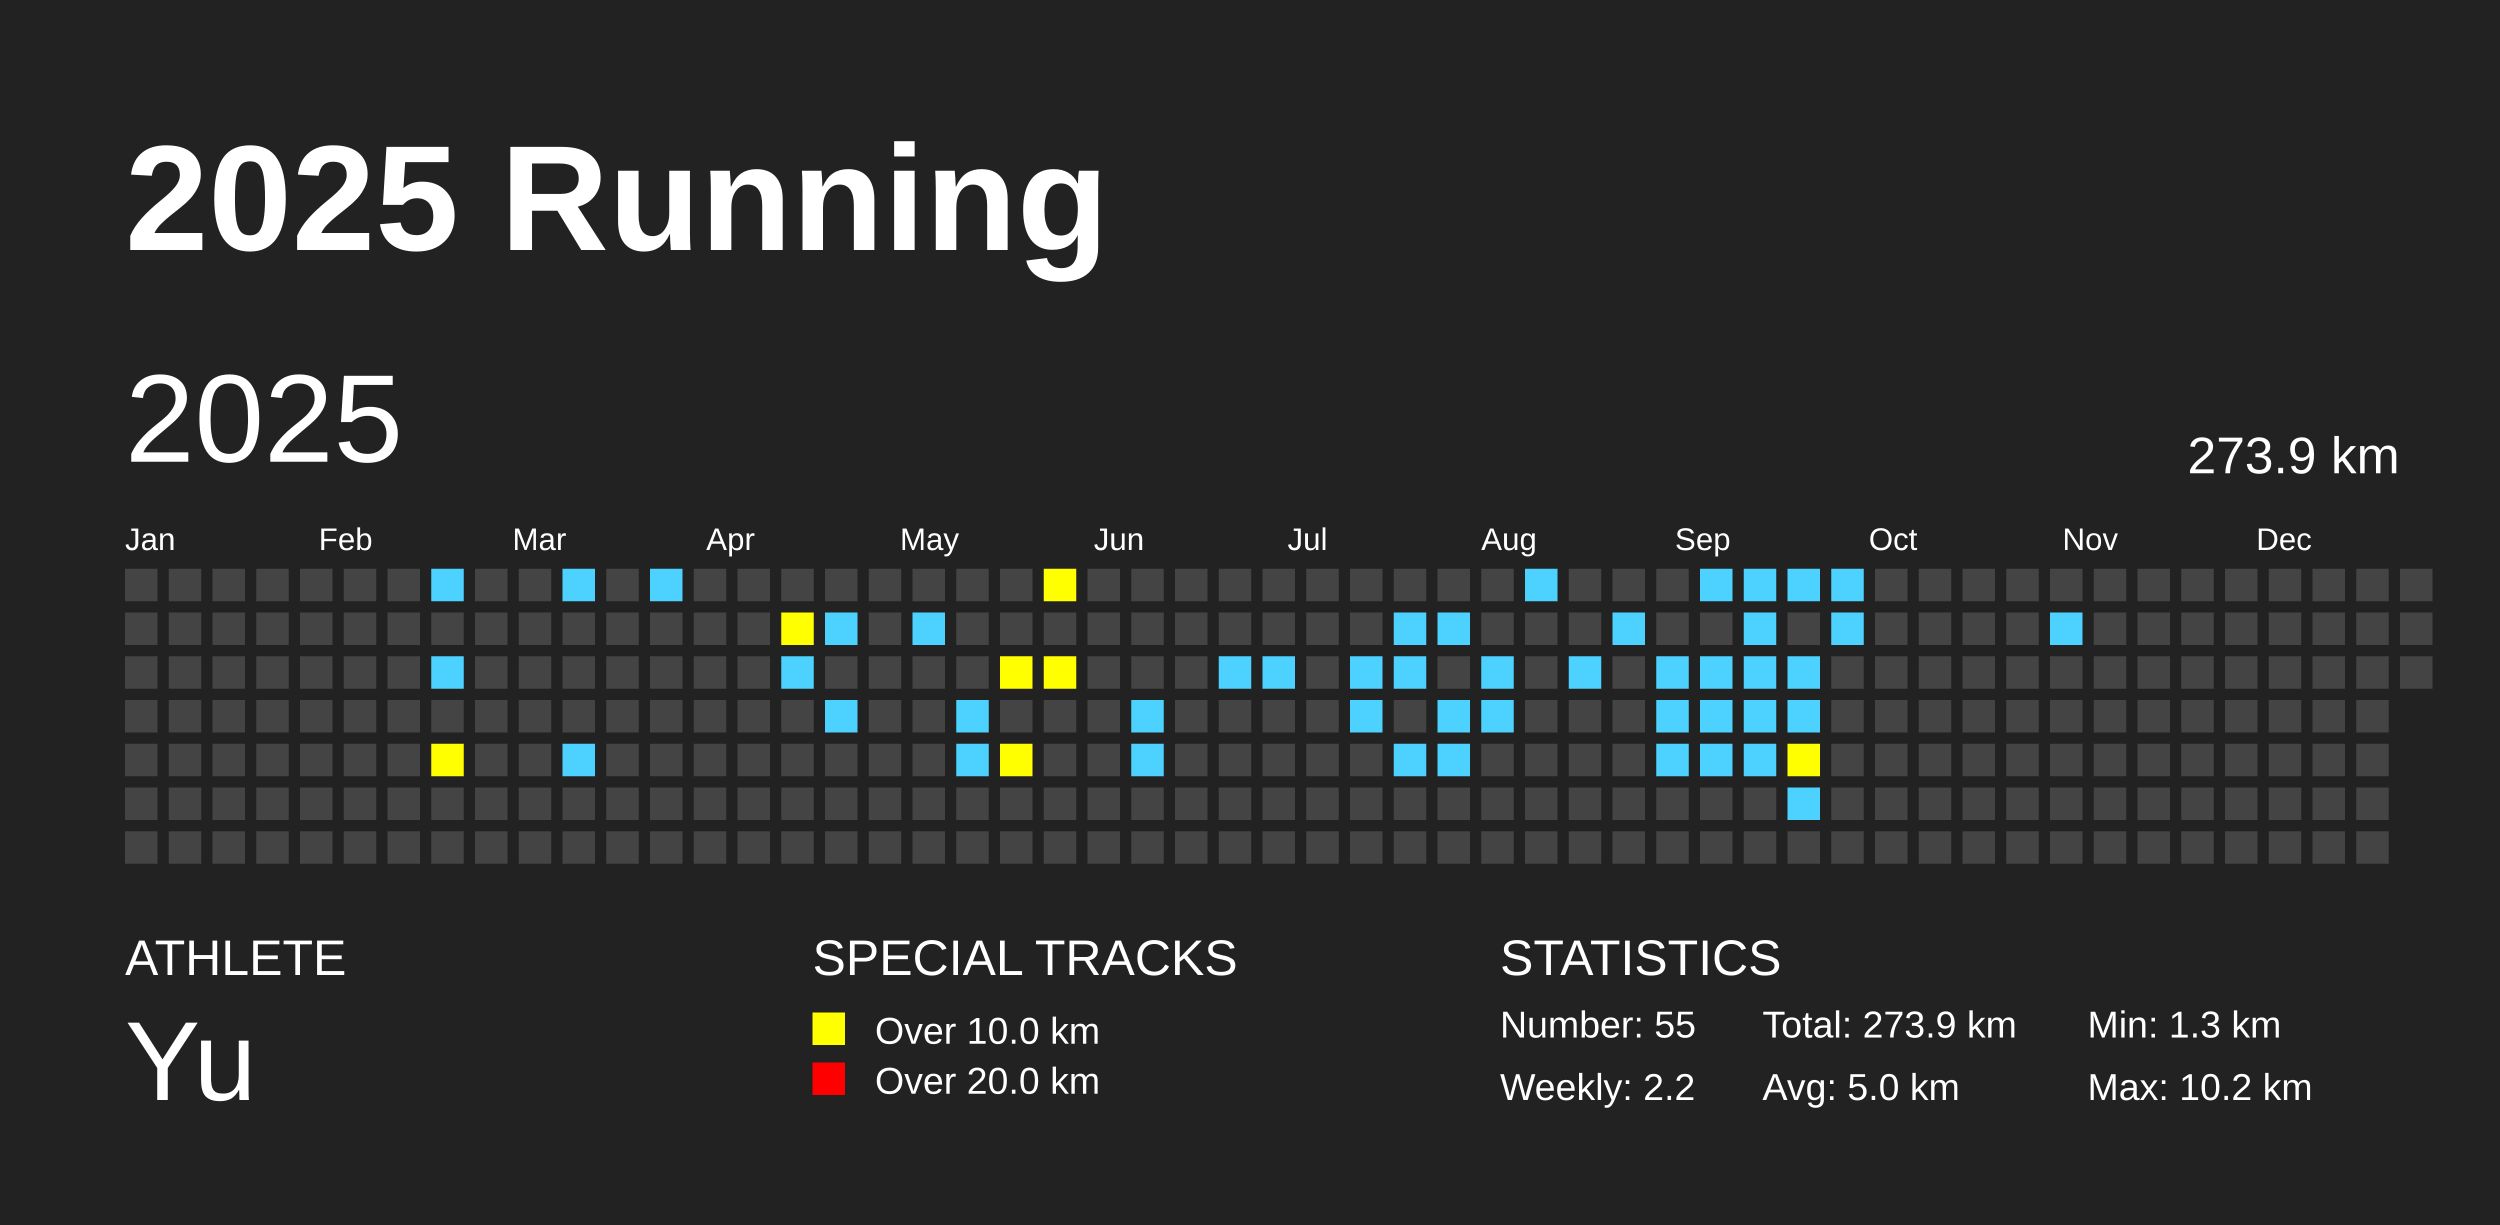
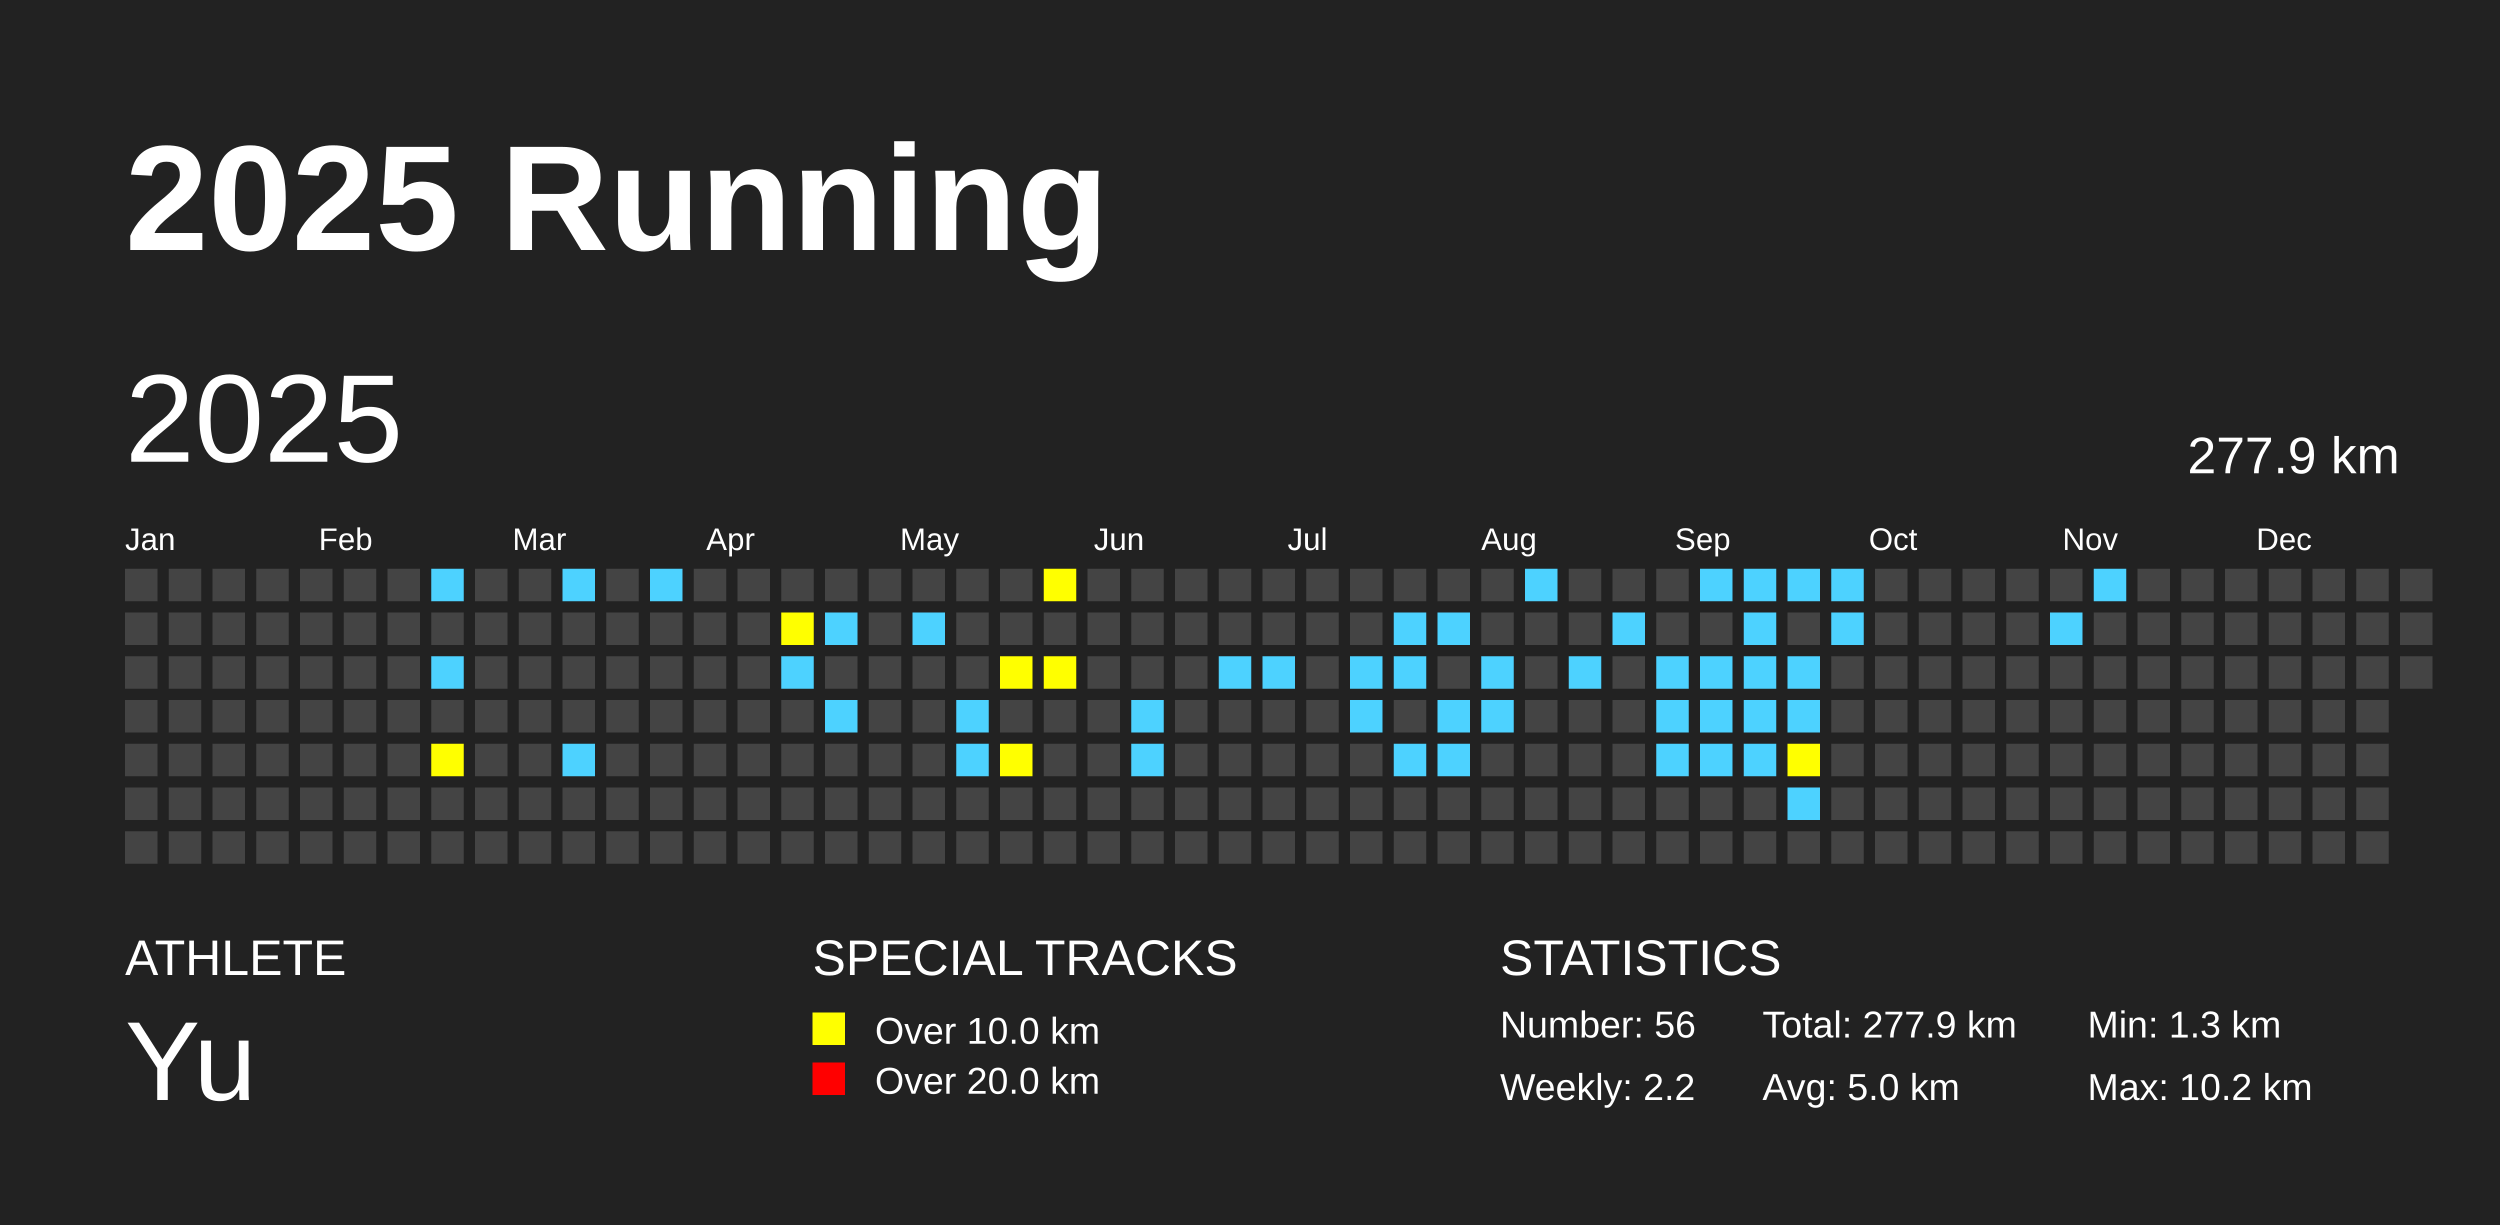
<svg xmlns="http://www.w3.org/2000/svg" baseProfile="full" height="98mm" version="1.1" viewBox="0,0,200,98" width="200mm">
  <defs />
  <rect fill="#222222" height="98" width="200" x="0" y="0" />
  <text fill="#FFFFFF" style="font-size:12px; font-family:Arial; font-weight:bold;" x="10" y="20">2025 Running</text>
  <text fill="#FFFFFF" style="font-size:4px; font-family:Arial" x="10" y="78">ATHLETE</text>
  <text fill="#FFFFFF" style="font-size:9px; font-family:Arial" x="10" y="88">Yu</text>
  <text fill="#FFFFFF" style="font-size:4px; font-family:Arial" x="65" y="78">SPECIAL TRACKS</text>
  <rect fill="yellow" height="2.6" width="2.6" x="65" y="81" />
  <text fill="#FFFFFF" style="font-size:3px; font-family:Arial" x="70" y="83.5">Over 10.0 km</text>
  <rect fill="red" height="2.6" width="2.6" x="65" y="85" />
  <text fill="#FFFFFF" style="font-size:3px; font-family:Arial" x="70" y="87.5">Over 20.0 km</text>
  <text fill="#FFFFFF" style="font-size:4px; font-family:Arial" x="120" y="78">STATISTICS</text>
-   <text fill="#FFFFFF" style="font-size:3px; font-family:Arial" x="120" y="83">Number: 55</text>
+   <text fill="#FFFFFF" style="font-size:3px; font-family:Arial" x="120" y="83">Number: 56</text>
  <text fill="#FFFFFF" style="font-size:3px; font-family:Arial" x="120" y="88">Weekly: 2.2</text>
-   <text fill="#FFFFFF" style="font-size:3px; font-family:Arial" x="141" y="83">Total: 273.9 km</text>
+   <text fill="#FFFFFF" style="font-size:3px; font-family:Arial" x="141" y="83">Total: 277.9 km</text>
  <text fill="#FFFFFF" style="font-size:3px; font-family:Arial" x="141" y="88">Avg: 5.0 km</text>
  <text fill="#FFFFFF" style="font-size:3px; font-family:Arial" x="167" y="83">Min: 1.3 km</text>
  <text fill="#FFFFFF" style="font-size:3px; font-family:Arial" x="167" y="88">Max: 10.2 km</text>
  <text dominant-baseline="hanging" fill="#FFFFFF" style="font-size:10.0px; font-family:Arial;" x="10" y="30">2025</text>
-   <text dominant-baseline="hanging" fill="#FFFFFF" style="font-size:4.125px; font-family:Arial;" x="175" y="35">273.9 km</text>
+   <text dominant-baseline="hanging" fill="#FFFFFF" style="font-size:4.125px; font-family:Arial;" x="175" y="35">277.9 km</text>
  <text fill="#FFFFFF" style="font-size:2.5px; font-family:Arial" x="10.0" y="44">Jan</text>
  <text fill="#FFFFFF" style="font-size:2.5px; font-family:Arial" x="25.5" y="44">Feb</text>
  <text fill="#FFFFFF" style="font-size:2.5px; font-family:Arial" x="41.0" y="44">Mar</text>
  <text fill="#FFFFFF" style="font-size:2.5px; font-family:Arial" x="56.5" y="44">Apr</text>
  <text fill="#FFFFFF" style="font-size:2.5px; font-family:Arial" x="72.0" y="44">May</text>
  <text fill="#FFFFFF" style="font-size:2.5px; font-family:Arial" x="87.5" y="44">Jun</text>
  <text fill="#FFFFFF" style="font-size:2.5px; font-family:Arial" x="103.0" y="44">Jul</text>
  <text fill="#FFFFFF" style="font-size:2.5px; font-family:Arial" x="118.5" y="44">Aug</text>
  <text fill="#FFFFFF" style="font-size:2.5px; font-family:Arial" x="134.0" y="44">Sep</text>
  <text fill="#FFFFFF" style="font-size:2.5px; font-family:Arial" x="149.5" y="44">Oct</text>
  <text fill="#FFFFFF" style="font-size:2.5px; font-family:Arial" x="165.0" y="44">Nov</text>
  <text fill="#FFFFFF" style="font-size:2.5px; font-family:Arial" x="180.5" y="44">Dec</text>
  <rect fill="#444444" height="2.6" width="2.6" x="10.0" y="45.5" />
  <rect fill="#444444" height="2.6" width="2.6" x="10.0" y="49.0" />
  <rect fill="#444444" height="2.6" width="2.6" x="10.0" y="52.5" />
  <rect fill="#444444" height="2.6" width="2.6" x="10.0" y="56.0" />
  <rect fill="#444444" height="2.6" width="2.6" x="10.0" y="59.5" />
  <rect fill="#444444" height="2.6" width="2.6" x="10.0" y="63.0" />
  <rect fill="#444444" height="2.6" width="2.6" x="10.0" y="66.5" />
  <rect fill="#444444" height="2.6" width="2.6" x="13.5" y="45.5" />
  <rect fill="#444444" height="2.6" width="2.6" x="13.5" y="49.0" />
  <rect fill="#444444" height="2.6" width="2.6" x="13.5" y="52.5" />
  <rect fill="#444444" height="2.6" width="2.6" x="13.5" y="56.0" />
  <rect fill="#444444" height="2.6" width="2.6" x="13.5" y="59.5" />
  <rect fill="#444444" height="2.6" width="2.6" x="13.5" y="63.0" />
  <rect fill="#444444" height="2.6" width="2.6" x="13.5" y="66.5" />
  <rect fill="#444444" height="2.6" width="2.6" x="17.0" y="45.5" />
  <rect fill="#444444" height="2.6" width="2.6" x="17.0" y="49.0" />
  <rect fill="#444444" height="2.6" width="2.6" x="17.0" y="52.5" />
  <rect fill="#444444" height="2.6" width="2.6" x="17.0" y="56.0" />
  <rect fill="#444444" height="2.6" width="2.6" x="17.0" y="59.5" />
  <rect fill="#444444" height="2.6" width="2.6" x="17.0" y="63.0" />
  <rect fill="#444444" height="2.6" width="2.6" x="17.0" y="66.5" />
  <rect fill="#444444" height="2.6" width="2.6" x="20.5" y="45.5" />
  <rect fill="#444444" height="2.6" width="2.6" x="20.5" y="49.0" />
  <rect fill="#444444" height="2.6" width="2.6" x="20.5" y="52.5" />
  <rect fill="#444444" height="2.6" width="2.6" x="20.5" y="56.0" />
  <rect fill="#444444" height="2.6" width="2.6" x="20.5" y="59.5" />
  <rect fill="#444444" height="2.6" width="2.6" x="20.5" y="63.0" />
  <rect fill="#444444" height="2.6" width="2.6" x="20.5" y="66.5" />
  <rect fill="#444444" height="2.6" width="2.6" x="24.0" y="45.5" />
  <rect fill="#444444" height="2.6" width="2.6" x="24.0" y="49.0" />
  <rect fill="#444444" height="2.6" width="2.6" x="24.0" y="52.5" />
  <rect fill="#444444" height="2.6" width="2.6" x="24.0" y="56.0" />
  <rect fill="#444444" height="2.6" width="2.6" x="24.0" y="59.5" />
  <rect fill="#444444" height="2.6" width="2.6" x="24.0" y="63.0" />
  <rect fill="#444444" height="2.6" width="2.6" x="24.0" y="66.5" />
  <rect fill="#444444" height="2.6" width="2.6" x="27.5" y="45.5" />
  <rect fill="#444444" height="2.6" width="2.6" x="27.5" y="49.0" />
  <rect fill="#444444" height="2.6" width="2.6" x="27.5" y="52.5" />
  <rect fill="#444444" height="2.6" width="2.6" x="27.5" y="56.0" />
  <rect fill="#444444" height="2.6" width="2.6" x="27.5" y="59.5" />
  <rect fill="#444444" height="2.6" width="2.6" x="27.5" y="63.0" />
  <rect fill="#444444" height="2.6" width="2.6" x="27.5" y="66.5" />
  <rect fill="#444444" height="2.6" width="2.6" x="31.0" y="45.5" />
  <rect fill="#444444" height="2.6" width="2.6" x="31.0" y="49.0" />
  <rect fill="#444444" height="2.6" width="2.6" x="31.0" y="52.5" />
  <rect fill="#444444" height="2.6" width="2.6" x="31.0" y="56.0" />
  <rect fill="#444444" height="2.6" width="2.6" x="31.0" y="59.5" />
  <rect fill="#444444" height="2.6" width="2.6" x="31.0" y="63.0" />
  <rect fill="#444444" height="2.6" width="2.6" x="31.0" y="66.5" />
  <rect fill="#4DD2FF" height="2.6" width="2.6" x="34.5" y="45.5" />
  <rect fill="#444444" height="2.6" width="2.6" x="34.5" y="49.0" />
  <rect fill="#4DD2FF" height="2.6" width="2.6" x="34.5" y="52.5" />
  <rect fill="#444444" height="2.6" width="2.6" x="34.5" y="56.0" />
  <rect fill="yellow" height="2.6" width="2.6" x="34.5" y="59.5" />
  <rect fill="#444444" height="2.6" width="2.6" x="34.5" y="63.0" />
  <rect fill="#444444" height="2.6" width="2.6" x="34.5" y="66.5" />
  <rect fill="#444444" height="2.6" width="2.6" x="38.0" y="45.5" />
  <rect fill="#444444" height="2.6" width="2.6" x="38.0" y="49.0" />
  <rect fill="#444444" height="2.6" width="2.6" x="38.0" y="52.5" />
  <rect fill="#444444" height="2.6" width="2.6" x="38.0" y="56.0" />
  <rect fill="#444444" height="2.6" width="2.6" x="38.0" y="59.5" />
  <rect fill="#444444" height="2.6" width="2.6" x="38.0" y="63.0" />
  <rect fill="#444444" height="2.6" width="2.6" x="38.0" y="66.5" />
  <rect fill="#444444" height="2.6" width="2.6" x="41.5" y="45.5" />
  <rect fill="#444444" height="2.6" width="2.6" x="41.5" y="49.0" />
  <rect fill="#444444" height="2.6" width="2.6" x="41.5" y="52.5" />
  <rect fill="#444444" height="2.6" width="2.6" x="41.5" y="56.0" />
  <rect fill="#444444" height="2.6" width="2.6" x="41.5" y="59.5" />
  <rect fill="#444444" height="2.6" width="2.6" x="41.5" y="63.0" />
  <rect fill="#444444" height="2.6" width="2.6" x="41.5" y="66.5" />
  <rect fill="#4DD2FF" height="2.6" width="2.6" x="45.0" y="45.5" />
  <rect fill="#444444" height="2.6" width="2.6" x="45.0" y="49.0" />
  <rect fill="#444444" height="2.6" width="2.6" x="45.0" y="52.5" />
  <rect fill="#444444" height="2.6" width="2.6" x="45.0" y="56.0" />
  <rect fill="#4DD2FF" height="2.6" width="2.6" x="45.0" y="59.5" />
  <rect fill="#444444" height="2.6" width="2.6" x="45.0" y="63.0" />
  <rect fill="#444444" height="2.6" width="2.6" x="45.0" y="66.5" />
  <rect fill="#444444" height="2.6" width="2.6" x="48.5" y="45.5" />
  <rect fill="#444444" height="2.6" width="2.6" x="48.5" y="49.0" />
  <rect fill="#444444" height="2.6" width="2.6" x="48.5" y="52.5" />
  <rect fill="#444444" height="2.6" width="2.6" x="48.5" y="56.0" />
  <rect fill="#444444" height="2.6" width="2.6" x="48.5" y="59.5" />
  <rect fill="#444444" height="2.6" width="2.6" x="48.5" y="63.0" />
  <rect fill="#444444" height="2.6" width="2.6" x="48.5" y="66.5" />
  <rect fill="#4DD2FF" height="2.6" width="2.6" x="52.0" y="45.5" />
  <rect fill="#444444" height="2.6" width="2.6" x="52.0" y="49.0" />
  <rect fill="#444444" height="2.6" width="2.6" x="52.0" y="52.5" />
  <rect fill="#444444" height="2.6" width="2.6" x="52.0" y="56.0" />
  <rect fill="#444444" height="2.6" width="2.6" x="52.0" y="59.5" />
  <rect fill="#444444" height="2.6" width="2.6" x="52.0" y="63.0" />
  <rect fill="#444444" height="2.6" width="2.6" x="52.0" y="66.5" />
  <rect fill="#444444" height="2.6" width="2.6" x="55.5" y="45.5" />
  <rect fill="#444444" height="2.6" width="2.6" x="55.5" y="49.0" />
  <rect fill="#444444" height="2.6" width="2.6" x="55.5" y="52.5" />
  <rect fill="#444444" height="2.6" width="2.6" x="55.5" y="56.0" />
  <rect fill="#444444" height="2.6" width="2.6" x="55.5" y="59.5" />
  <rect fill="#444444" height="2.6" width="2.6" x="55.5" y="63.0" />
  <rect fill="#444444" height="2.6" width="2.6" x="55.5" y="66.5" />
  <rect fill="#444444" height="2.6" width="2.6" x="59.0" y="45.5" />
  <rect fill="#444444" height="2.6" width="2.6" x="59.0" y="49.0" />
  <rect fill="#444444" height="2.6" width="2.6" x="59.0" y="52.5" />
  <rect fill="#444444" height="2.6" width="2.6" x="59.0" y="56.0" />
  <rect fill="#444444" height="2.6" width="2.6" x="59.0" y="59.5" />
  <rect fill="#444444" height="2.6" width="2.6" x="59.0" y="63.0" />
  <rect fill="#444444" height="2.6" width="2.6" x="59.0" y="66.5" />
  <rect fill="#444444" height="2.6" width="2.6" x="62.5" y="45.5" />
  <rect fill="yellow" height="2.6" width="2.6" x="62.5" y="49.0" />
  <rect fill="#4DD2FF" height="2.6" width="2.6" x="62.5" y="52.5" />
  <rect fill="#444444" height="2.6" width="2.6" x="62.5" y="56.0" />
  <rect fill="#444444" height="2.6" width="2.6" x="62.5" y="59.5" />
  <rect fill="#444444" height="2.6" width="2.6" x="62.5" y="63.0" />
  <rect fill="#444444" height="2.6" width="2.6" x="62.5" y="66.5" />
  <rect fill="#444444" height="2.6" width="2.6" x="66.0" y="45.5" />
  <rect fill="#4DD2FF" height="2.6" width="2.6" x="66.0" y="49.0" />
  <rect fill="#444444" height="2.6" width="2.6" x="66.0" y="52.5" />
  <rect fill="#4DD2FF" height="2.6" width="2.6" x="66.0" y="56.0" />
  <rect fill="#444444" height="2.6" width="2.6" x="66.0" y="59.5" />
  <rect fill="#444444" height="2.6" width="2.6" x="66.0" y="63.0" />
  <rect fill="#444444" height="2.6" width="2.6" x="66.0" y="66.5" />
  <rect fill="#444444" height="2.6" width="2.6" x="69.5" y="45.5" />
  <rect fill="#444444" height="2.6" width="2.6" x="69.5" y="49.0" />
  <rect fill="#444444" height="2.6" width="2.6" x="69.5" y="52.5" />
  <rect fill="#444444" height="2.6" width="2.6" x="69.5" y="56.0" />
  <rect fill="#444444" height="2.6" width="2.6" x="69.5" y="59.5" />
  <rect fill="#444444" height="2.6" width="2.6" x="69.5" y="63.0" />
  <rect fill="#444444" height="2.6" width="2.6" x="69.5" y="66.5" />
  <rect fill="#444444" height="2.6" width="2.6" x="73.0" y="45.5" />
  <rect fill="#4DD2FF" height="2.6" width="2.6" x="73.0" y="49.0" />
  <rect fill="#444444" height="2.6" width="2.6" x="73.0" y="52.5" />
  <rect fill="#444444" height="2.6" width="2.6" x="73.0" y="56.0" />
  <rect fill="#444444" height="2.6" width="2.6" x="73.0" y="59.5" />
  <rect fill="#444444" height="2.6" width="2.6" x="73.0" y="63.0" />
  <rect fill="#444444" height="2.6" width="2.6" x="73.0" y="66.5" />
  <rect fill="#444444" height="2.6" width="2.6" x="76.5" y="45.5" />
  <rect fill="#444444" height="2.6" width="2.6" x="76.5" y="49.0" />
  <rect fill="#444444" height="2.6" width="2.6" x="76.5" y="52.5" />
  <rect fill="#4DD2FF" height="2.6" width="2.6" x="76.5" y="56.0" />
  <rect fill="#4DD2FF" height="2.6" width="2.6" x="76.5" y="59.5" />
  <rect fill="#444444" height="2.6" width="2.6" x="76.5" y="63.0" />
  <rect fill="#444444" height="2.6" width="2.6" x="76.5" y="66.5" />
  <rect fill="#444444" height="2.6" width="2.6" x="80.0" y="45.5" />
  <rect fill="#444444" height="2.6" width="2.6" x="80.0" y="49.0" />
  <rect fill="yellow" height="2.6" width="2.6" x="80.0" y="52.5" />
  <rect fill="#444444" height="2.6" width="2.6" x="80.0" y="56.0" />
  <rect fill="yellow" height="2.6" width="2.6" x="80.0" y="59.5" />
  <rect fill="#444444" height="2.6" width="2.6" x="80.0" y="63.0" />
  <rect fill="#444444" height="2.6" width="2.6" x="80.0" y="66.5" />
  <rect fill="yellow" height="2.6" width="2.6" x="83.5" y="45.5" />
  <rect fill="#444444" height="2.6" width="2.6" x="83.5" y="49.0" />
  <rect fill="yellow" height="2.6" width="2.6" x="83.5" y="52.5" />
  <rect fill="#444444" height="2.6" width="2.6" x="83.5" y="56.0" />
  <rect fill="#444444" height="2.6" width="2.6" x="83.5" y="59.5" />
  <rect fill="#444444" height="2.6" width="2.6" x="83.5" y="63.0" />
  <rect fill="#444444" height="2.6" width="2.6" x="83.5" y="66.5" />
  <rect fill="#444444" height="2.6" width="2.6" x="87.0" y="45.5" />
  <rect fill="#444444" height="2.6" width="2.6" x="87.0" y="49.0" />
  <rect fill="#444444" height="2.6" width="2.6" x="87.0" y="52.5" />
  <rect fill="#444444" height="2.6" width="2.6" x="87.0" y="56.0" />
  <rect fill="#444444" height="2.6" width="2.6" x="87.0" y="59.5" />
  <rect fill="#444444" height="2.6" width="2.6" x="87.0" y="63.0" />
  <rect fill="#444444" height="2.6" width="2.6" x="87.0" y="66.5" />
  <rect fill="#444444" height="2.6" width="2.6" x="90.5" y="45.5" />
  <rect fill="#444444" height="2.6" width="2.6" x="90.5" y="49.0" />
  <rect fill="#444444" height="2.6" width="2.6" x="90.5" y="52.5" />
  <rect fill="#4DD2FF" height="2.6" width="2.6" x="90.5" y="56.0" />
  <rect fill="#4DD2FF" height="2.6" width="2.6" x="90.5" y="59.5" />
  <rect fill="#444444" height="2.6" width="2.6" x="90.5" y="63.0" />
  <rect fill="#444444" height="2.6" width="2.6" x="90.5" y="66.5" />
  <rect fill="#444444" height="2.6" width="2.6" x="94.0" y="45.5" />
  <rect fill="#444444" height="2.6" width="2.6" x="94.0" y="49.0" />
  <rect fill="#444444" height="2.6" width="2.6" x="94.0" y="52.5" />
  <rect fill="#444444" height="2.6" width="2.6" x="94.0" y="56.0" />
  <rect fill="#444444" height="2.6" width="2.6" x="94.0" y="59.5" />
  <rect fill="#444444" height="2.6" width="2.6" x="94.0" y="63.0" />
  <rect fill="#444444" height="2.6" width="2.6" x="94.0" y="66.5" />
  <rect fill="#444444" height="2.6" width="2.6" x="97.5" y="45.5" />
  <rect fill="#444444" height="2.6" width="2.6" x="97.5" y="49.0" />
  <rect fill="#4DD2FF" height="2.6" width="2.6" x="97.5" y="52.5" />
  <rect fill="#444444" height="2.6" width="2.6" x="97.5" y="56.0" />
  <rect fill="#444444" height="2.6" width="2.6" x="97.5" y="59.5" />
  <rect fill="#444444" height="2.6" width="2.6" x="97.5" y="63.0" />
  <rect fill="#444444" height="2.6" width="2.6" x="97.5" y="66.5" />
  <rect fill="#444444" height="2.6" width="2.6" x="101.0" y="45.5" />
  <rect fill="#444444" height="2.6" width="2.6" x="101.0" y="49.0" />
  <rect fill="#4DD2FF" height="2.6" width="2.6" x="101.0" y="52.5" />
  <rect fill="#444444" height="2.6" width="2.6" x="101.0" y="56.0" />
  <rect fill="#444444" height="2.6" width="2.6" x="101.0" y="59.5" />
  <rect fill="#444444" height="2.6" width="2.6" x="101.0" y="63.0" />
  <rect fill="#444444" height="2.6" width="2.6" x="101.0" y="66.5" />
  <rect fill="#444444" height="2.6" width="2.6" x="104.5" y="45.5" />
  <rect fill="#444444" height="2.6" width="2.6" x="104.5" y="49.0" />
  <rect fill="#444444" height="2.6" width="2.6" x="104.5" y="52.5" />
  <rect fill="#444444" height="2.6" width="2.6" x="104.5" y="56.0" />
  <rect fill="#444444" height="2.6" width="2.6" x="104.5" y="59.5" />
  <rect fill="#444444" height="2.6" width="2.6" x="104.5" y="63.0" />
  <rect fill="#444444" height="2.6" width="2.6" x="104.5" y="66.5" />
  <rect fill="#444444" height="2.6" width="2.6" x="108.0" y="45.5" />
  <rect fill="#444444" height="2.6" width="2.6" x="108.0" y="49.0" />
  <rect fill="#4DD2FF" height="2.6" width="2.6" x="108.0" y="52.5" />
  <rect fill="#4DD2FF" height="2.6" width="2.6" x="108.0" y="56.0" />
  <rect fill="#444444" height="2.6" width="2.6" x="108.0" y="59.5" />
  <rect fill="#444444" height="2.6" width="2.6" x="108.0" y="63.0" />
  <rect fill="#444444" height="2.6" width="2.6" x="108.0" y="66.5" />
  <rect fill="#444444" height="2.6" width="2.6" x="111.5" y="45.5" />
  <rect fill="#4DD2FF" height="2.6" width="2.6" x="111.5" y="49.0" />
  <rect fill="#4DD2FF" height="2.6" width="2.6" x="111.5" y="52.5" />
  <rect fill="#444444" height="2.6" width="2.6" x="111.5" y="56.0" />
  <rect fill="#4DD2FF" height="2.6" width="2.6" x="111.5" y="59.5" />
  <rect fill="#444444" height="2.6" width="2.6" x="111.5" y="63.0" />
  <rect fill="#444444" height="2.6" width="2.6" x="111.5" y="66.5" />
  <rect fill="#444444" height="2.6" width="2.6" x="115.0" y="45.5" />
  <rect fill="#4DD2FF" height="2.6" width="2.6" x="115.0" y="49.0" />
  <rect fill="#444444" height="2.6" width="2.6" x="115.0" y="52.5" />
  <rect fill="#4DD2FF" height="2.6" width="2.6" x="115.0" y="56.0" />
  <rect fill="#4DD2FF" height="2.6" width="2.6" x="115.0" y="59.5" />
  <rect fill="#444444" height="2.6" width="2.6" x="115.0" y="63.0" />
  <rect fill="#444444" height="2.6" width="2.6" x="115.0" y="66.5" />
  <rect fill="#444444" height="2.6" width="2.6" x="118.5" y="45.5" />
  <rect fill="#444444" height="2.6" width="2.6" x="118.5" y="49.0" />
  <rect fill="#4DD2FF" height="2.6" width="2.6" x="118.5" y="52.5" />
  <rect fill="#4DD2FF" height="2.6" width="2.6" x="118.5" y="56.0" />
  <rect fill="#444444" height="2.6" width="2.6" x="118.5" y="59.5" />
  <rect fill="#444444" height="2.6" width="2.6" x="118.5" y="63.0" />
  <rect fill="#444444" height="2.6" width="2.6" x="118.5" y="66.5" />
  <rect fill="#4DD2FF" height="2.6" width="2.6" x="122.0" y="45.5" />
  <rect fill="#444444" height="2.6" width="2.6" x="122.0" y="49.0" />
  <rect fill="#444444" height="2.6" width="2.6" x="122.0" y="52.5" />
  <rect fill="#444444" height="2.6" width="2.6" x="122.0" y="56.0" />
  <rect fill="#444444" height="2.6" width="2.6" x="122.0" y="59.5" />
  <rect fill="#444444" height="2.6" width="2.6" x="122.0" y="63.0" />
  <rect fill="#444444" height="2.6" width="2.6" x="122.0" y="66.5" />
  <rect fill="#444444" height="2.6" width="2.6" x="125.5" y="45.5" />
  <rect fill="#444444" height="2.6" width="2.6" x="125.5" y="49.0" />
  <rect fill="#4DD2FF" height="2.6" width="2.6" x="125.5" y="52.5" />
  <rect fill="#444444" height="2.6" width="2.6" x="125.5" y="56.0" />
  <rect fill="#444444" height="2.6" width="2.6" x="125.5" y="59.5" />
  <rect fill="#444444" height="2.6" width="2.6" x="125.5" y="63.0" />
  <rect fill="#444444" height="2.6" width="2.6" x="125.5" y="66.5" />
  <rect fill="#444444" height="2.6" width="2.6" x="129.0" y="45.5" />
  <rect fill="#4DD2FF" height="2.6" width="2.6" x="129.0" y="49.0" />
  <rect fill="#444444" height="2.6" width="2.6" x="129.0" y="52.5" />
  <rect fill="#444444" height="2.6" width="2.6" x="129.0" y="56.0" />
  <rect fill="#444444" height="2.6" width="2.6" x="129.0" y="59.5" />
  <rect fill="#444444" height="2.6" width="2.6" x="129.0" y="63.0" />
  <rect fill="#444444" height="2.6" width="2.6" x="129.0" y="66.5" />
  <rect fill="#444444" height="2.6" width="2.6" x="132.5" y="45.5" />
  <rect fill="#444444" height="2.6" width="2.6" x="132.5" y="49.0" />
  <rect fill="#4DD2FF" height="2.6" width="2.6" x="132.5" y="52.5" />
  <rect fill="#4DD2FF" height="2.6" width="2.6" x="132.5" y="56.0" />
  <rect fill="#4DD2FF" height="2.6" width="2.6" x="132.5" y="59.5" />
  <rect fill="#444444" height="2.6" width="2.6" x="132.5" y="63.0" />
  <rect fill="#444444" height="2.6" width="2.6" x="132.5" y="66.5" />
  <rect fill="#4DD2FF" height="2.6" width="2.6" x="136.0" y="45.5" />
  <rect fill="#444444" height="2.6" width="2.6" x="136.0" y="49.0" />
  <rect fill="#4DD2FF" height="2.6" width="2.6" x="136.0" y="52.5" />
  <rect fill="#4DD2FF" height="2.6" width="2.6" x="136.0" y="56.0" />
  <rect fill="#4DD2FF" height="2.6" width="2.6" x="136.0" y="59.5" />
  <rect fill="#444444" height="2.6" width="2.6" x="136.0" y="63.0" />
  <rect fill="#444444" height="2.6" width="2.6" x="136.0" y="66.5" />
  <rect fill="#4DD2FF" height="2.6" width="2.6" x="139.5" y="45.5" />
  <rect fill="#4DD2FF" height="2.6" width="2.6" x="139.5" y="49.0" />
  <rect fill="#4DD2FF" height="2.6" width="2.6" x="139.5" y="52.5" />
  <rect fill="#4DD2FF" height="2.6" width="2.6" x="139.5" y="56.0" />
  <rect fill="#4DD2FF" height="2.6" width="2.6" x="139.5" y="59.5" />
  <rect fill="#444444" height="2.6" width="2.6" x="139.5" y="63.0" />
  <rect fill="#444444" height="2.6" width="2.6" x="139.5" y="66.5" />
  <rect fill="#4DD2FF" height="2.6" width="2.6" x="143.0" y="45.5" />
  <rect fill="#444444" height="2.6" width="2.6" x="143.0" y="49.0" />
  <rect fill="#4DD2FF" height="2.6" width="2.6" x="143.0" y="52.5" />
  <rect fill="#4DD2FF" height="2.6" width="2.6" x="143.0" y="56.0" />
  <rect fill="yellow" height="2.6" width="2.6" x="143.0" y="59.5" />
  <rect fill="#4DD2FF" height="2.6" width="2.6" x="143.0" y="63.0" />
  <rect fill="#444444" height="2.6" width="2.6" x="143.0" y="66.5" />
  <rect fill="#4DD2FF" height="2.6" width="2.6" x="146.5" y="45.5" />
  <rect fill="#4DD2FF" height="2.6" width="2.6" x="146.5" y="49.0" />
  <rect fill="#444444" height="2.6" width="2.6" x="146.5" y="52.5" />
  <rect fill="#444444" height="2.6" width="2.6" x="146.5" y="56.0" />
  <rect fill="#444444" height="2.6" width="2.6" x="146.5" y="59.5" />
  <rect fill="#444444" height="2.6" width="2.6" x="146.5" y="63.0" />
  <rect fill="#444444" height="2.6" width="2.6" x="146.5" y="66.5" />
  <rect fill="#444444" height="2.6" width="2.6" x="150.0" y="45.5" />
  <rect fill="#444444" height="2.6" width="2.6" x="150.0" y="49.0" />
  <rect fill="#444444" height="2.6" width="2.6" x="150.0" y="52.5" />
  <rect fill="#444444" height="2.6" width="2.6" x="150.0" y="56.0" />
  <rect fill="#444444" height="2.6" width="2.6" x="150.0" y="59.5" />
  <rect fill="#444444" height="2.6" width="2.6" x="150.0" y="63.0" />
  <rect fill="#444444" height="2.6" width="2.6" x="150.0" y="66.5" />
  <rect fill="#444444" height="2.6" width="2.6" x="153.5" y="45.5" />
  <rect fill="#444444" height="2.6" width="2.6" x="153.5" y="49.0" />
  <rect fill="#444444" height="2.6" width="2.6" x="153.5" y="52.5" />
  <rect fill="#444444" height="2.6" width="2.6" x="153.5" y="56.0" />
  <rect fill="#444444" height="2.6" width="2.6" x="153.5" y="59.5" />
  <rect fill="#444444" height="2.6" width="2.6" x="153.5" y="63.0" />
  <rect fill="#444444" height="2.6" width="2.6" x="153.5" y="66.5" />
  <rect fill="#444444" height="2.6" width="2.6" x="157.0" y="45.5" />
  <rect fill="#444444" height="2.6" width="2.6" x="157.0" y="49.0" />
  <rect fill="#444444" height="2.6" width="2.6" x="157.0" y="52.5" />
  <rect fill="#444444" height="2.6" width="2.6" x="157.0" y="56.0" />
  <rect fill="#444444" height="2.6" width="2.6" x="157.0" y="59.5" />
  <rect fill="#444444" height="2.6" width="2.6" x="157.0" y="63.0" />
  <rect fill="#444444" height="2.6" width="2.6" x="157.0" y="66.5" />
  <rect fill="#444444" height="2.6" width="2.6" x="160.5" y="45.5" />
  <rect fill="#444444" height="2.6" width="2.6" x="160.5" y="49.0" />
  <rect fill="#444444" height="2.6" width="2.6" x="160.5" y="52.5" />
  <rect fill="#444444" height="2.6" width="2.6" x="160.5" y="56.0" />
  <rect fill="#444444" height="2.6" width="2.6" x="160.5" y="59.5" />
  <rect fill="#444444" height="2.6" width="2.6" x="160.5" y="63.0" />
  <rect fill="#444444" height="2.6" width="2.6" x="160.5" y="66.5" />
  <rect fill="#444444" height="2.6" width="2.6" x="164.0" y="45.5" />
  <rect fill="#4DD2FF" height="2.6" width="2.6" x="164.0" y="49.0" />
  <rect fill="#444444" height="2.6" width="2.6" x="164.0" y="52.5" />
  <rect fill="#444444" height="2.6" width="2.6" x="164.0" y="56.0" />
  <rect fill="#444444" height="2.6" width="2.6" x="164.0" y="59.5" />
  <rect fill="#444444" height="2.6" width="2.6" x="164.0" y="63.0" />
  <rect fill="#444444" height="2.6" width="2.6" x="164.0" y="66.5" />
-   <rect fill="#444444" height="2.6" width="2.6" x="167.5" y="45.5" />
+   <rect fill="#4DD2FF" height="2.6" width="2.6" x="167.5" y="45.5" />
  <rect fill="#444444" height="2.6" width="2.6" x="167.5" y="49.0" />
  <rect fill="#444444" height="2.6" width="2.6" x="167.5" y="52.5" />
  <rect fill="#444444" height="2.6" width="2.6" x="167.5" y="56.0" />
  <rect fill="#444444" height="2.6" width="2.6" x="167.5" y="59.5" />
  <rect fill="#444444" height="2.6" width="2.6" x="167.5" y="63.0" />
  <rect fill="#444444" height="2.6" width="2.6" x="167.5" y="66.5" />
  <rect fill="#444444" height="2.6" width="2.6" x="171.0" y="45.5" />
  <rect fill="#444444" height="2.6" width="2.6" x="171.0" y="49.0" />
  <rect fill="#444444" height="2.6" width="2.6" x="171.0" y="52.5" />
  <rect fill="#444444" height="2.6" width="2.6" x="171.0" y="56.0" />
  <rect fill="#444444" height="2.6" width="2.6" x="171.0" y="59.5" />
  <rect fill="#444444" height="2.6" width="2.6" x="171.0" y="63.0" />
  <rect fill="#444444" height="2.6" width="2.6" x="171.0" y="66.5" />
  <rect fill="#444444" height="2.6" width="2.6" x="174.5" y="45.5" />
  <rect fill="#444444" height="2.6" width="2.6" x="174.5" y="49.0" />
  <rect fill="#444444" height="2.6" width="2.6" x="174.5" y="52.5" />
  <rect fill="#444444" height="2.6" width="2.6" x="174.5" y="56.0" />
  <rect fill="#444444" height="2.6" width="2.6" x="174.5" y="59.5" />
  <rect fill="#444444" height="2.6" width="2.6" x="174.5" y="63.0" />
  <rect fill="#444444" height="2.6" width="2.6" x="174.5" y="66.5" />
  <rect fill="#444444" height="2.6" width="2.6" x="178.0" y="45.5" />
  <rect fill="#444444" height="2.6" width="2.6" x="178.0" y="49.0" />
  <rect fill="#444444" height="2.6" width="2.6" x="178.0" y="52.5" />
  <rect fill="#444444" height="2.6" width="2.6" x="178.0" y="56.0" />
  <rect fill="#444444" height="2.6" width="2.6" x="178.0" y="59.5" />
  <rect fill="#444444" height="2.6" width="2.6" x="178.0" y="63.0" />
  <rect fill="#444444" height="2.6" width="2.6" x="178.0" y="66.5" />
  <rect fill="#444444" height="2.6" width="2.6" x="181.5" y="45.5" />
  <rect fill="#444444" height="2.6" width="2.6" x="181.5" y="49.0" />
  <rect fill="#444444" height="2.6" width="2.6" x="181.5" y="52.5" />
  <rect fill="#444444" height="2.6" width="2.6" x="181.5" y="56.0" />
  <rect fill="#444444" height="2.6" width="2.6" x="181.5" y="59.5" />
  <rect fill="#444444" height="2.6" width="2.6" x="181.5" y="63.0" />
  <rect fill="#444444" height="2.6" width="2.6" x="181.5" y="66.5" />
  <rect fill="#444444" height="2.6" width="2.6" x="185.0" y="45.5" />
  <rect fill="#444444" height="2.6" width="2.6" x="185.0" y="49.0" />
  <rect fill="#444444" height="2.6" width="2.6" x="185.0" y="52.5" />
  <rect fill="#444444" height="2.6" width="2.6" x="185.0" y="56.0" />
  <rect fill="#444444" height="2.6" width="2.6" x="185.0" y="59.5" />
  <rect fill="#444444" height="2.6" width="2.6" x="185.0" y="63.0" />
  <rect fill="#444444" height="2.6" width="2.6" x="185.0" y="66.5" />
  <rect fill="#444444" height="2.6" width="2.6" x="188.5" y="45.5" />
  <rect fill="#444444" height="2.6" width="2.6" x="188.5" y="49.0" />
  <rect fill="#444444" height="2.6" width="2.6" x="188.5" y="52.5" />
  <rect fill="#444444" height="2.6" width="2.6" x="188.5" y="56.0" />
  <rect fill="#444444" height="2.6" width="2.6" x="188.5" y="59.5" />
  <rect fill="#444444" height="2.6" width="2.6" x="188.5" y="63.0" />
  <rect fill="#444444" height="2.6" width="2.6" x="188.5" y="66.5" />
  <rect fill="#444444" height="2.6" width="2.6" x="192.0" y="45.5" />
  <rect fill="#444444" height="2.6" width="2.6" x="192.0" y="49.0" />
  <rect fill="#444444" height="2.6" width="2.6" x="192.0" y="52.5" />
</svg>
